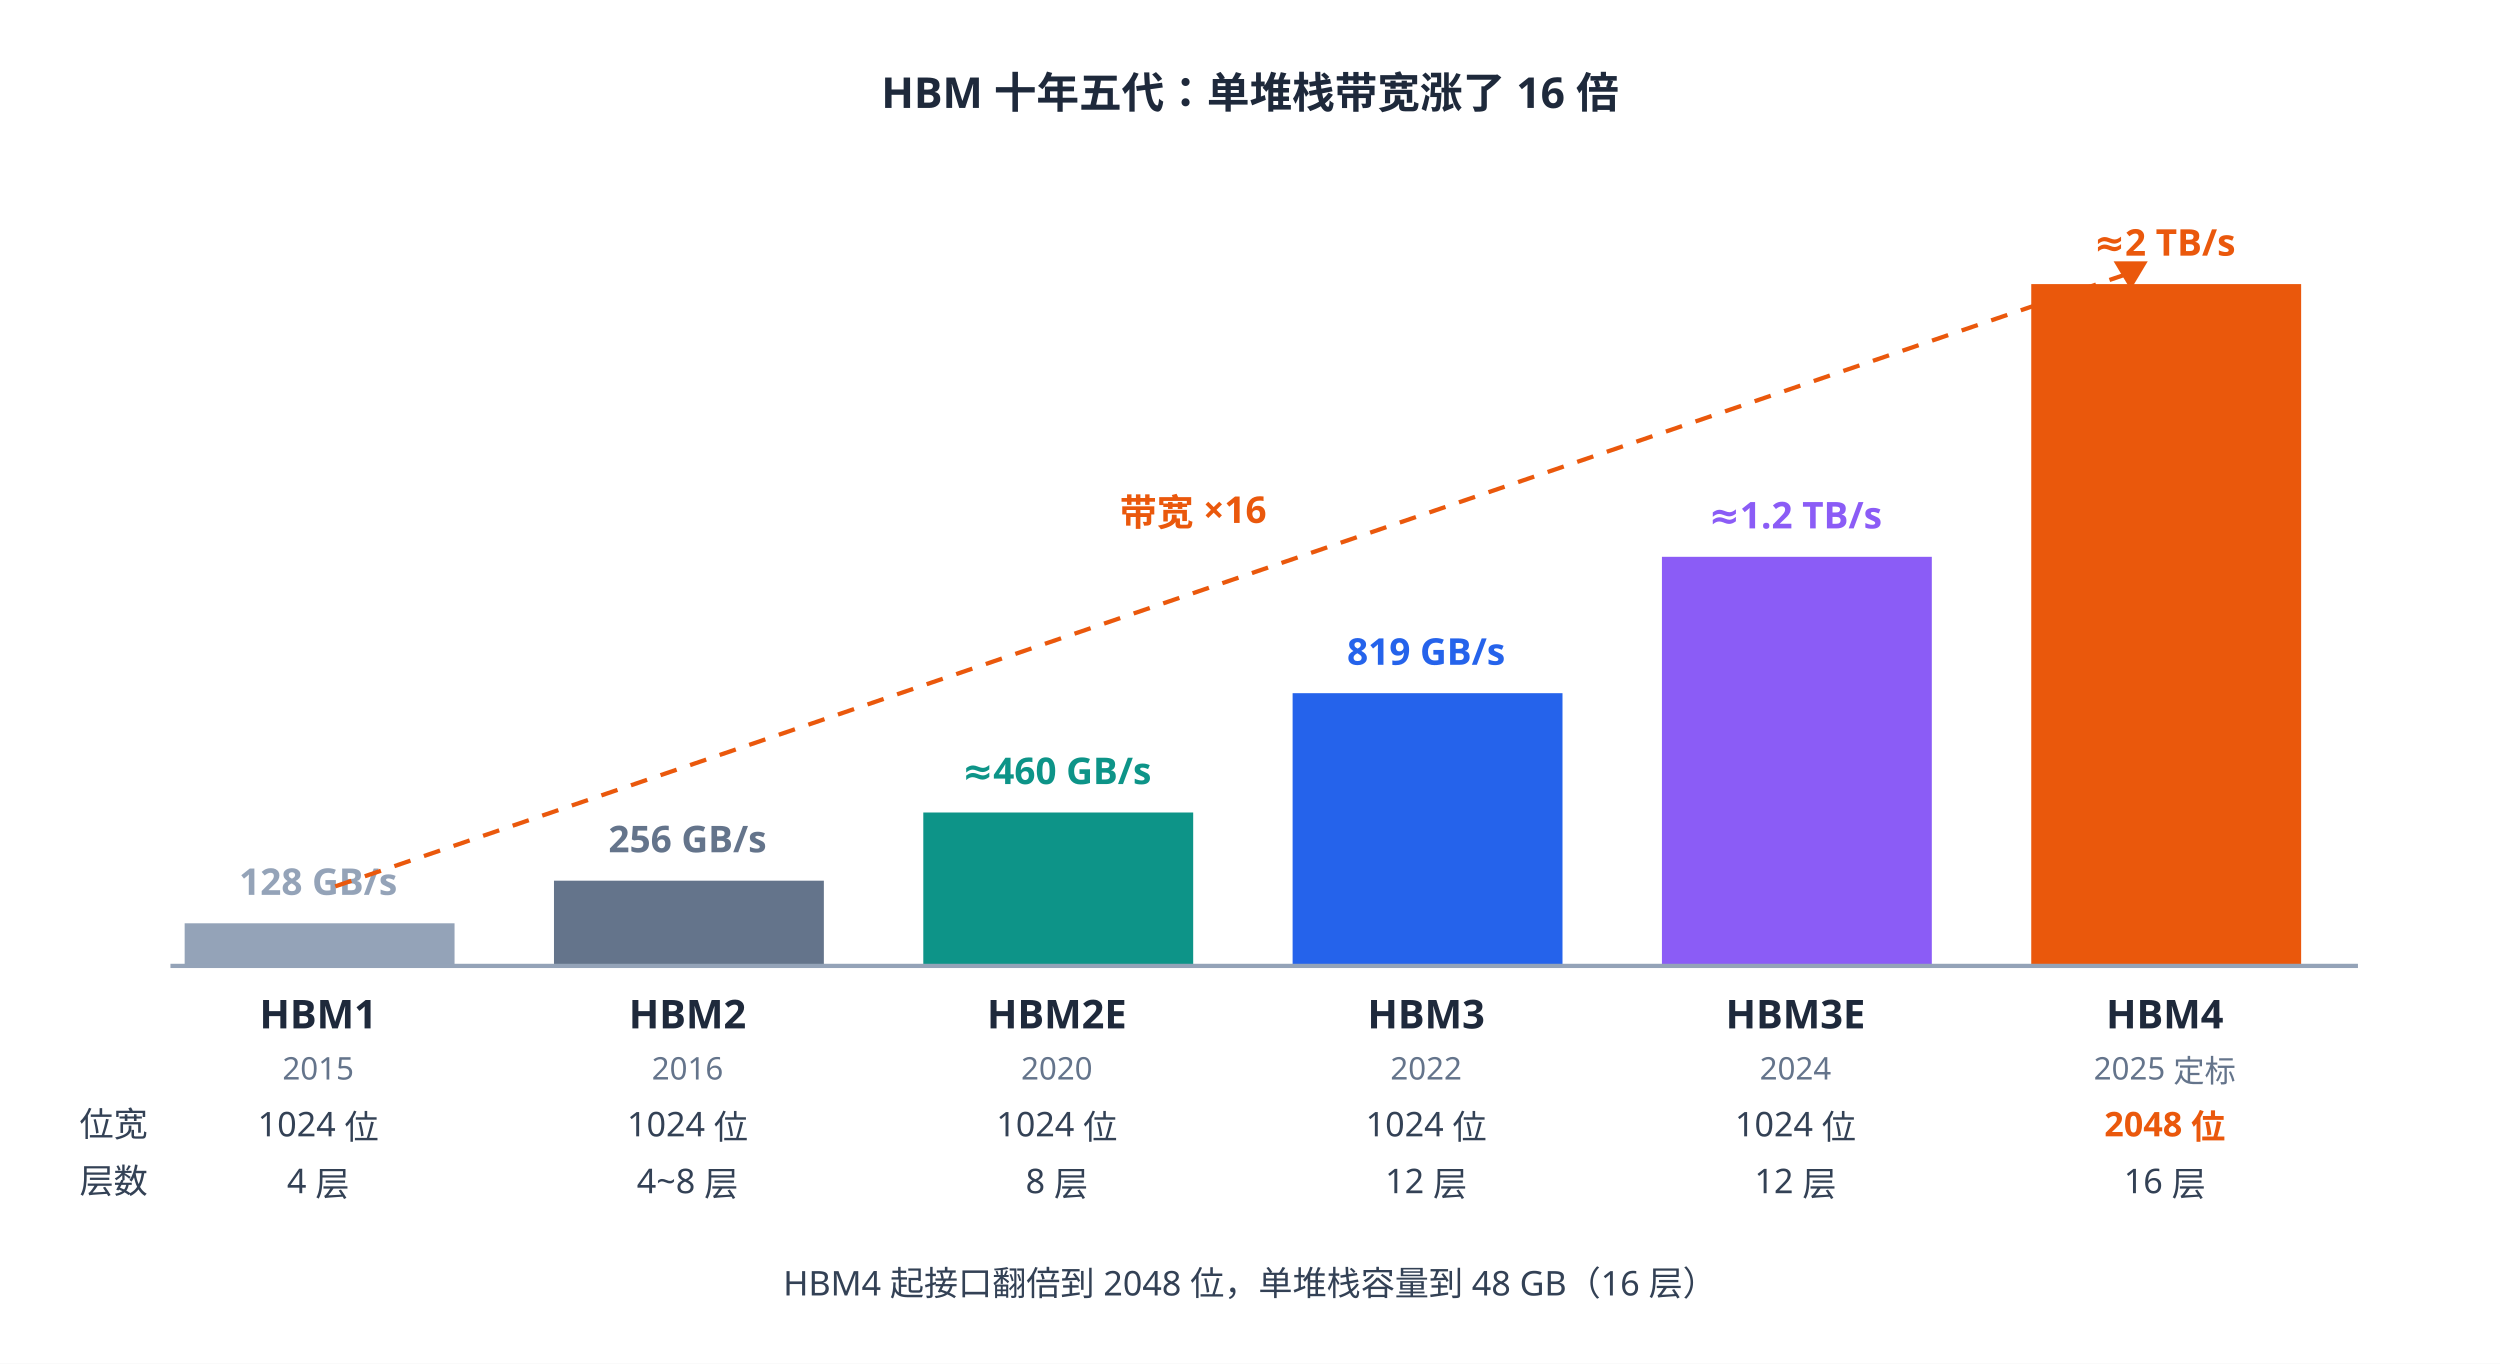
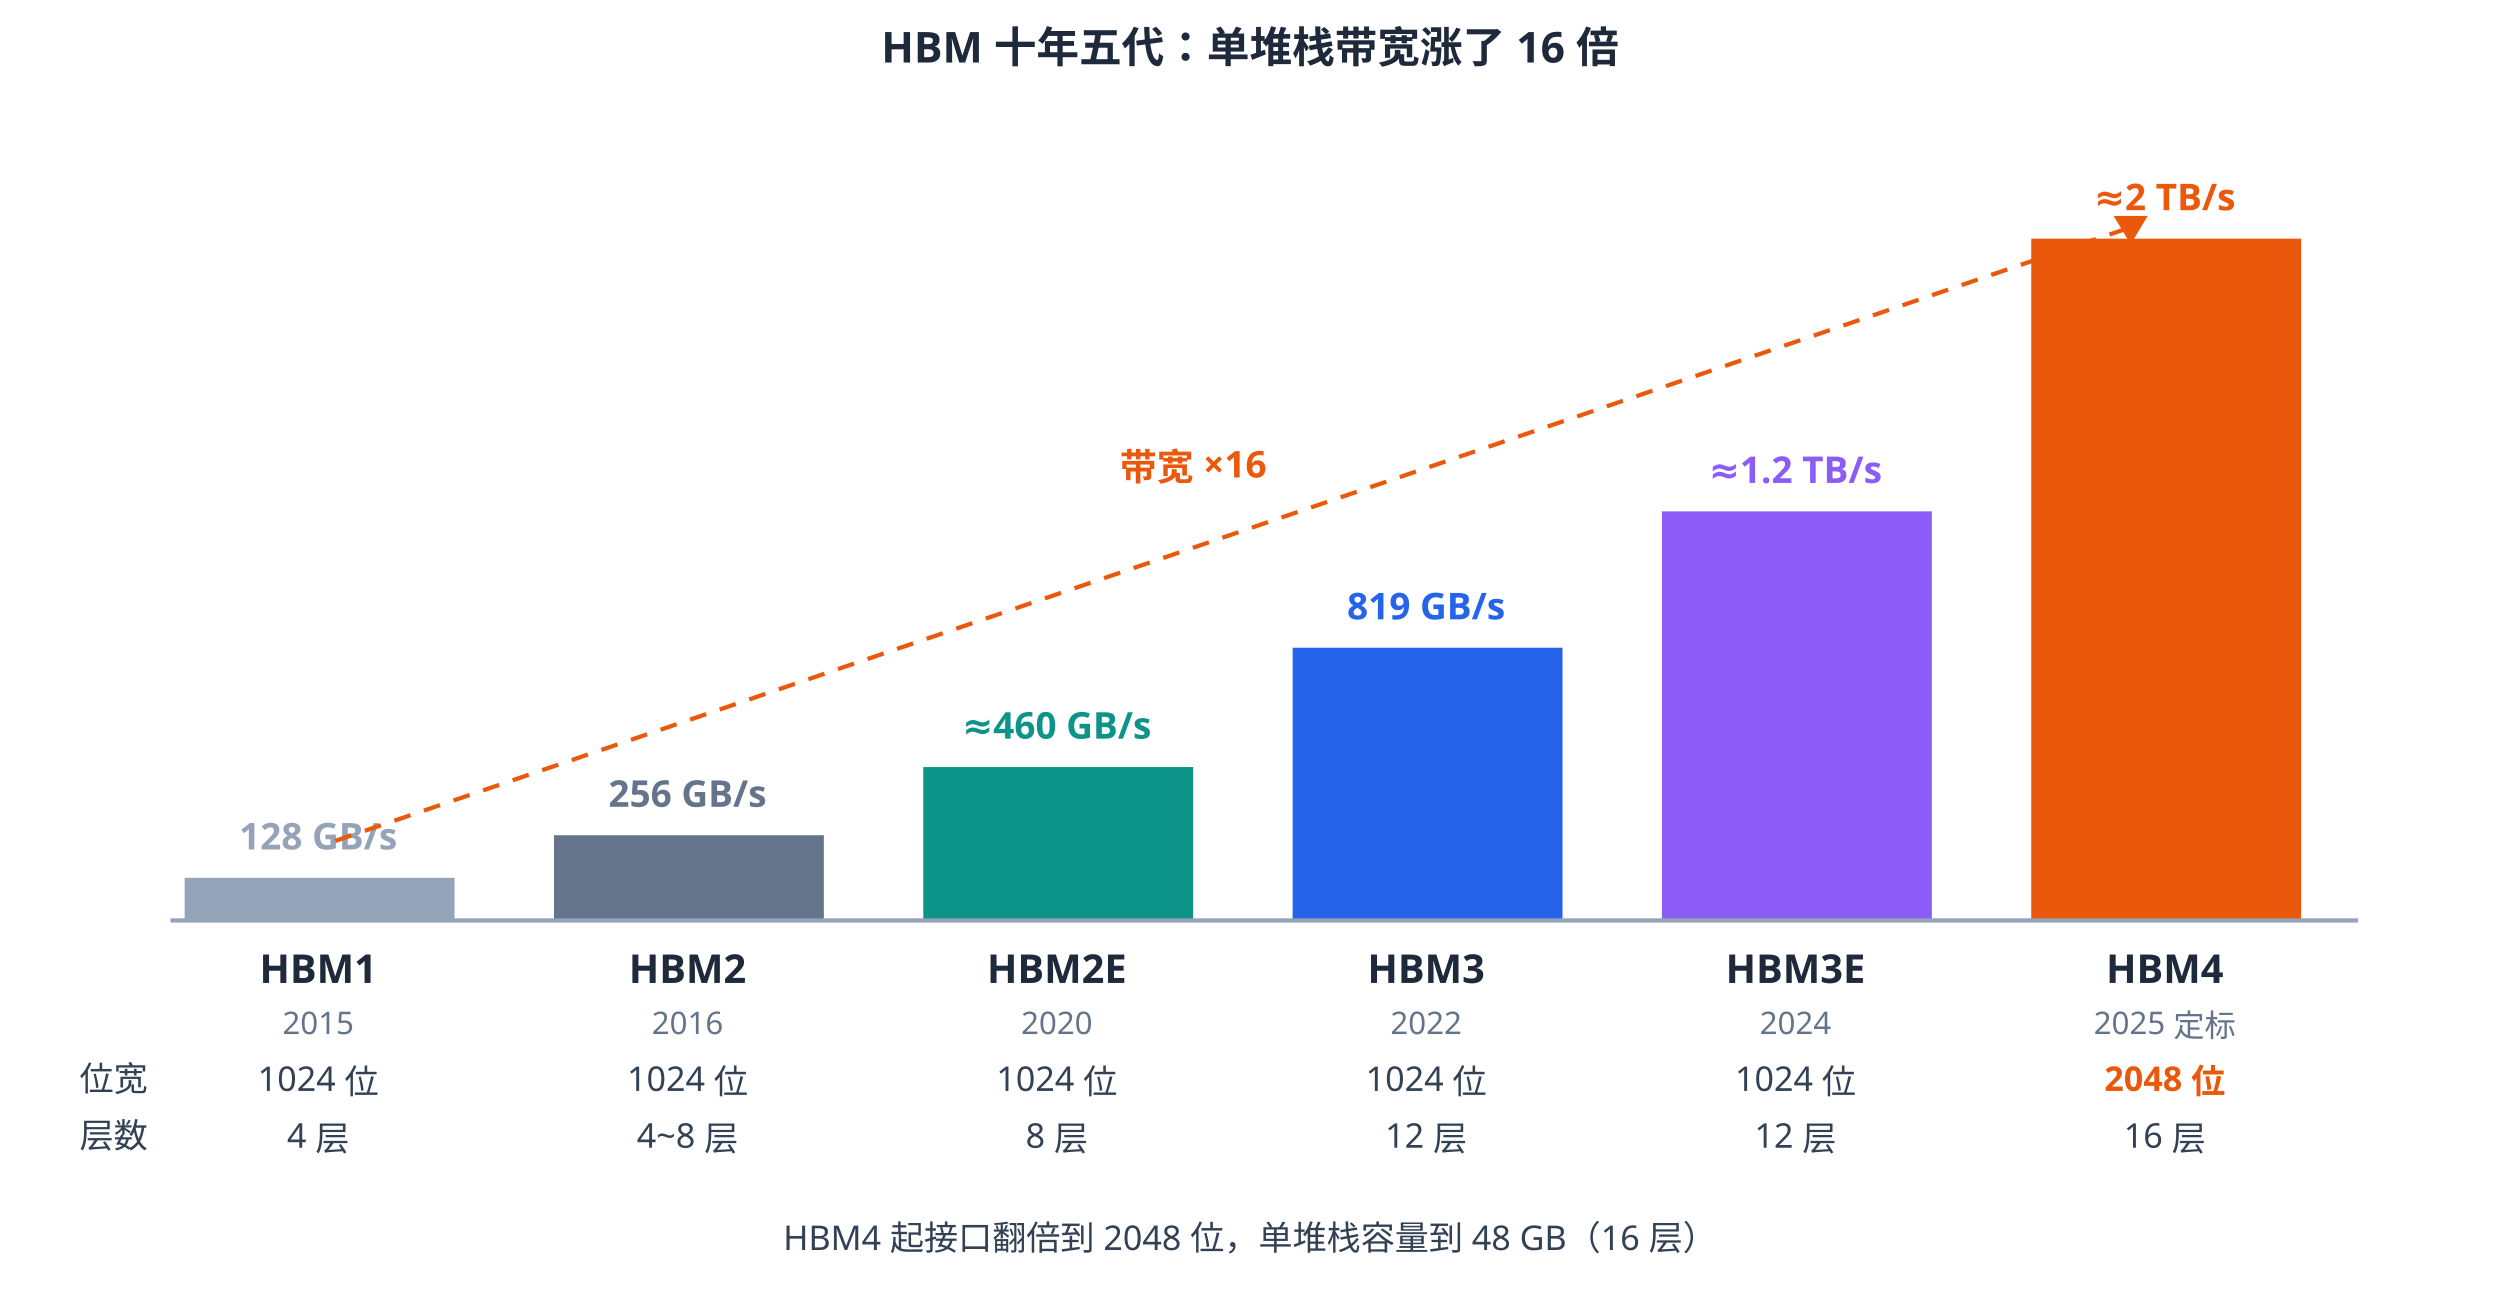
- <svg xmlns="http://www.w3.org/2000/svg" viewBox="0 0 880 480" font-family="'PingFang SC','Microsoft YaHei',sans-serif">
+ <svg xmlns="http://www.w3.org/2000/svg" viewBox="0 16 880 454" font-family="'PingFang SC','Microsoft YaHei',sans-serif">
  <rect x="0" y="0" width="880" height="480" fill="#ffffff" />
  <text x="440" y="38" text-anchor="middle" fill="#1e293b" font-size="15" font-weight="bold">HBM 十年五代：单堆栈带宽涨了 16 倍</text>
  <rect x="65" y="325" width="95" height="15" fill="#94a3b8" />
  <rect x="195" y="310" width="95" height="30" fill="#64748b" />
  <rect x="325" y="286" width="95" height="54" fill="#0d9488" />
  <rect x="455" y="244" width="95" height="96" fill="#2563eb" />
  <rect x="585" y="196" width="95" height="144" fill="#8b5cf6" />
  <rect x="715" y="100" width="95" height="240" fill="#ea580c" />
  <text x="112" y="315" text-anchor="middle" fill="#94a3b8" font-size="13" font-weight="bold">128 GB/s</text>
  <text x="242" y="300" text-anchor="middle" fill="#64748b" font-size="13" font-weight="bold">256 GB/s</text>
  <text x="372" y="276" text-anchor="middle" fill="#0d9488" font-size="13" font-weight="bold">≈460 GB/s</text>
  <text x="502" y="234" text-anchor="middle" fill="#2563eb" font-size="13" font-weight="bold">819 GB/s</text>
  <text x="632" y="186" text-anchor="middle" fill="#8b5cf6" font-size="13" font-weight="bold">≈1.2 TB/s</text>
  <text x="762" y="90" text-anchor="middle" fill="#ea580c" font-size="13" font-weight="bold">≈2 TB/s</text>
  <line x1="60" y1="340" x2="830" y2="340" stroke="#94a3b8" stroke-width="1.5" />
  <text x="112" y="362" text-anchor="middle" fill="#1e293b" font-size="14" font-weight="bold">HBM1</text>
  <text x="242" y="362" text-anchor="middle" fill="#1e293b" font-size="14" font-weight="bold">HBM2</text>
  <text x="372" y="362" text-anchor="middle" fill="#1e293b" font-size="14" font-weight="bold">HBM2E</text>
  <text x="502" y="362" text-anchor="middle" fill="#1e293b" font-size="14" font-weight="bold">HBM3</text>
  <text x="632" y="362" text-anchor="middle" fill="#1e293b" font-size="14" font-weight="bold">HBM3E</text>
  <text x="762" y="362" text-anchor="middle" fill="#1e293b" font-size="14" font-weight="bold">HBM4</text>
  <text x="112" y="380" text-anchor="middle" fill="#64748b" font-size="11">2015</text>
  <text x="242" y="380" text-anchor="middle" fill="#64748b" font-size="11">2016</text>
  <text x="372" y="380" text-anchor="middle" fill="#64748b" font-size="11">2020</text>
  <text x="502" y="380" text-anchor="middle" fill="#64748b" font-size="11">2022</text>
  <text x="632" y="380" text-anchor="middle" fill="#64748b" font-size="11">2024</text>
  <text x="762" y="380" text-anchor="middle" fill="#64748b" font-size="11">2025 定标</text>
  <text x="52" y="400" text-anchor="end" fill="#334155" font-size="12">位宽</text>
  <text x="112" y="400" text-anchor="middle" fill="#334155" font-size="12">1024 位</text>
  <text x="242" y="400" text-anchor="middle" fill="#334155" font-size="12">1024 位</text>
  <text x="372" y="400" text-anchor="middle" fill="#334155" font-size="12">1024 位</text>
  <text x="502" y="400" text-anchor="middle" fill="#334155" font-size="12">1024 位</text>
  <text x="632" y="400" text-anchor="middle" fill="#334155" font-size="12">1024 位</text>
  <text x="762" y="400" text-anchor="middle" fill="#ea580c" font-size="12" font-weight="bold">2048 位</text>
  <text x="52" y="420" text-anchor="end" fill="#334155" font-size="12">层数</text>
  <text x="112" y="420" text-anchor="middle" fill="#334155" font-size="12">4 层</text>
  <text x="242" y="420" text-anchor="middle" fill="#334155" font-size="12">4~8 层</text>
  <text x="372" y="420" text-anchor="middle" fill="#334155" font-size="12">8 层</text>
  <text x="502" y="420" text-anchor="middle" fill="#334155" font-size="12">12 层</text>
  <text x="632" y="420" text-anchor="middle" fill="#334155" font-size="12">12 层</text>
  <text x="762" y="420" text-anchor="middle" fill="#334155" font-size="12">16 层</text>
  <line x1="118" y1="312" x2="750" y2="96" stroke="#ea580c" stroke-width="1.5" stroke-dasharray="6,5" />
  <polygon points="756,92 744,92 750,102" fill="#ea580c" />
  <text x="420" y="185" text-anchor="middle" fill="#ea580c" font-size="13" font-weight="bold">带宽 ×16</text>
  <text x="440" y="456" text-anchor="middle" fill="#334155" font-size="12">HBM4 起接口翻倍到 2048 位，单堆栈容量到 48 GB（16 层）</text>
</svg>
